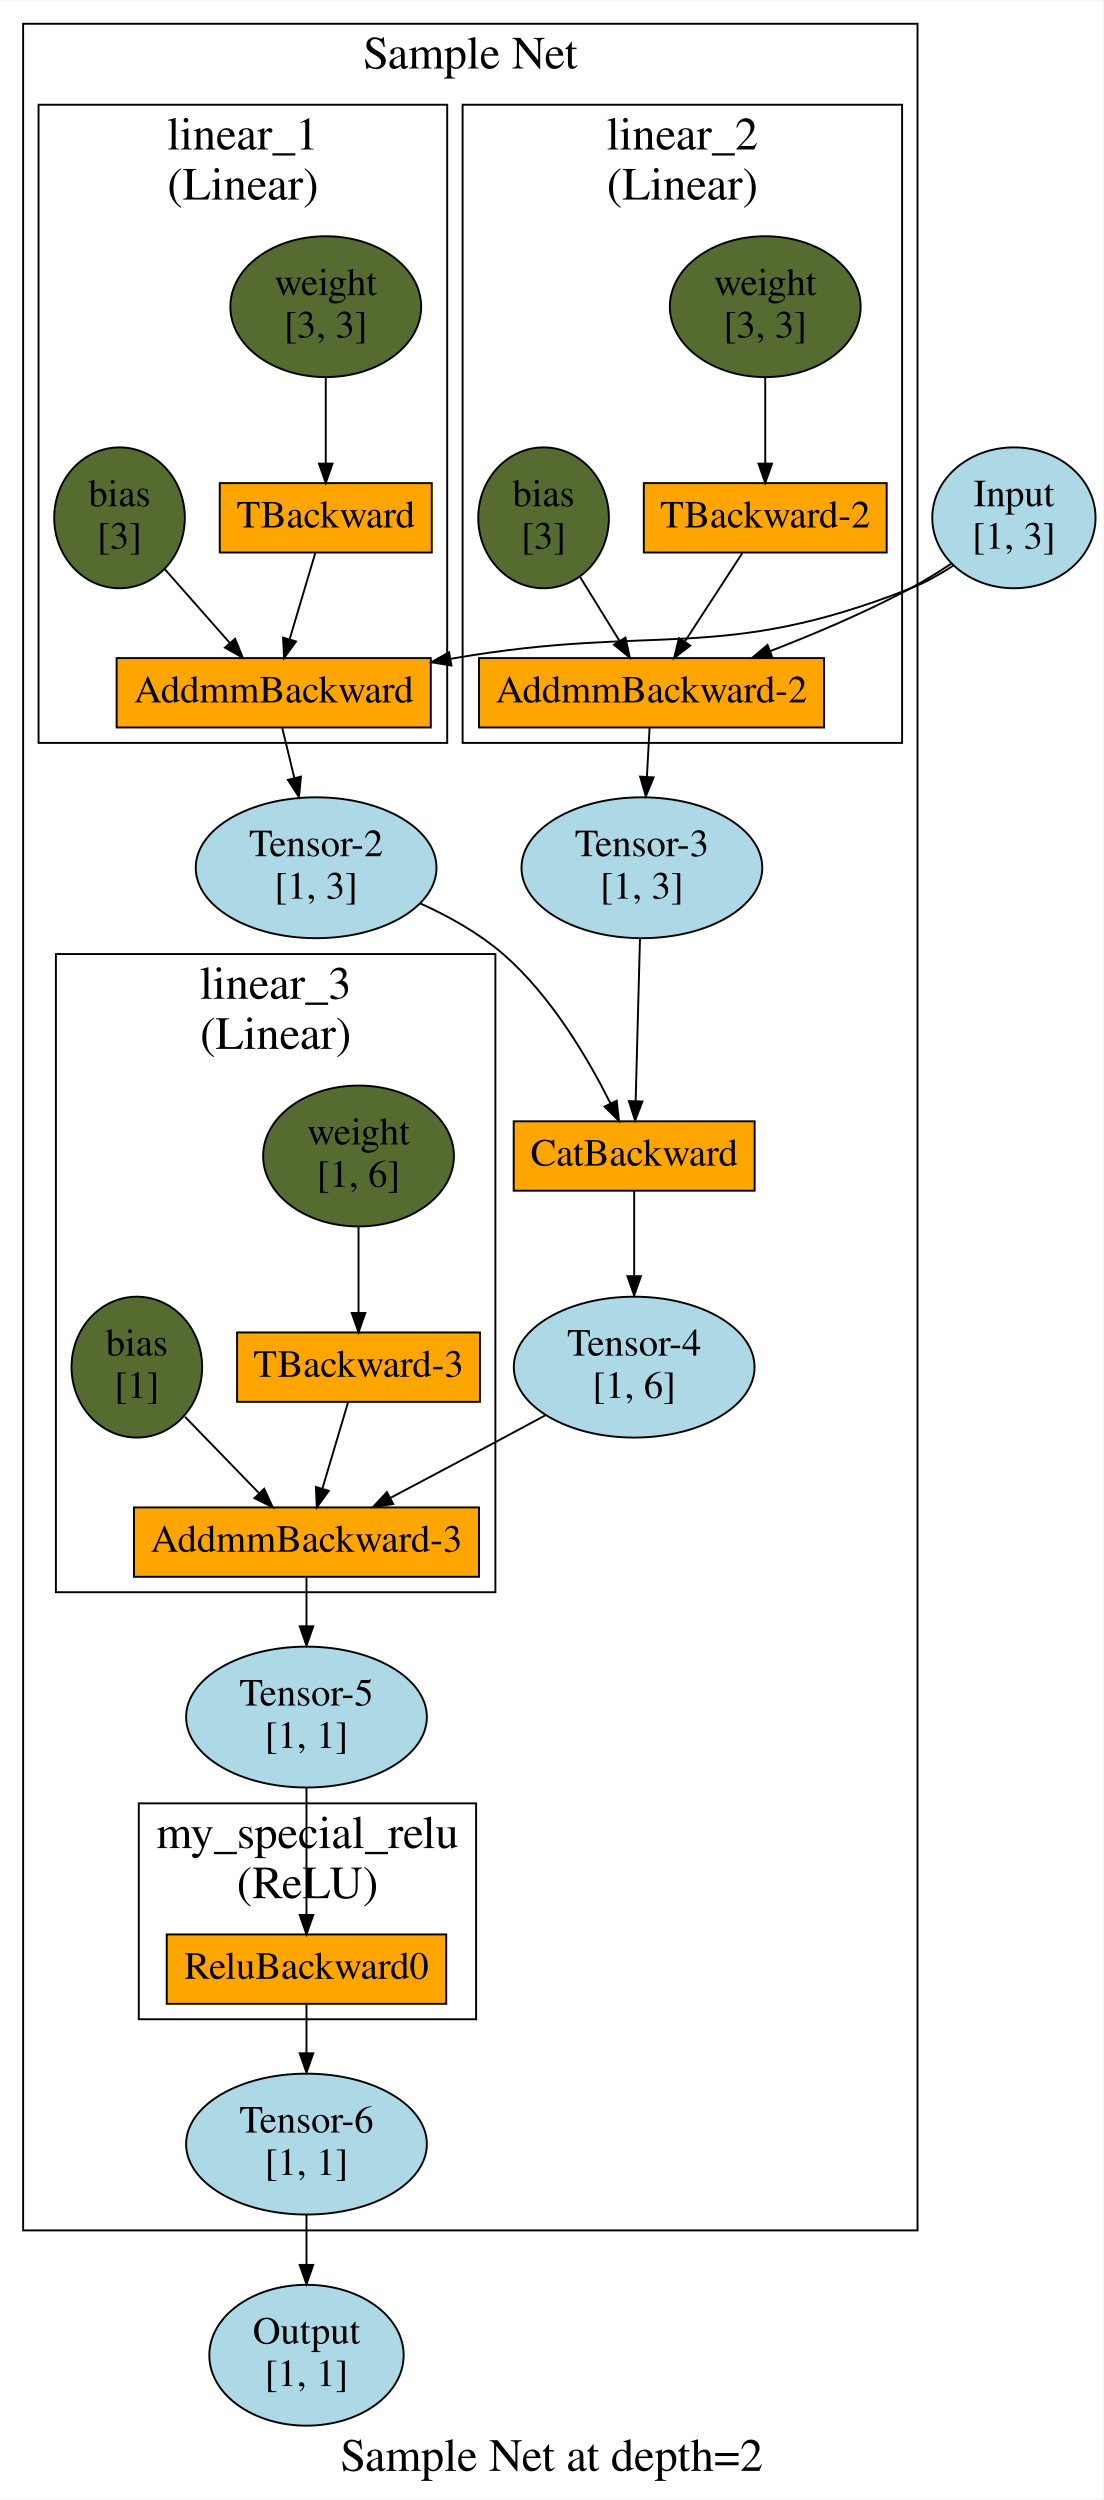
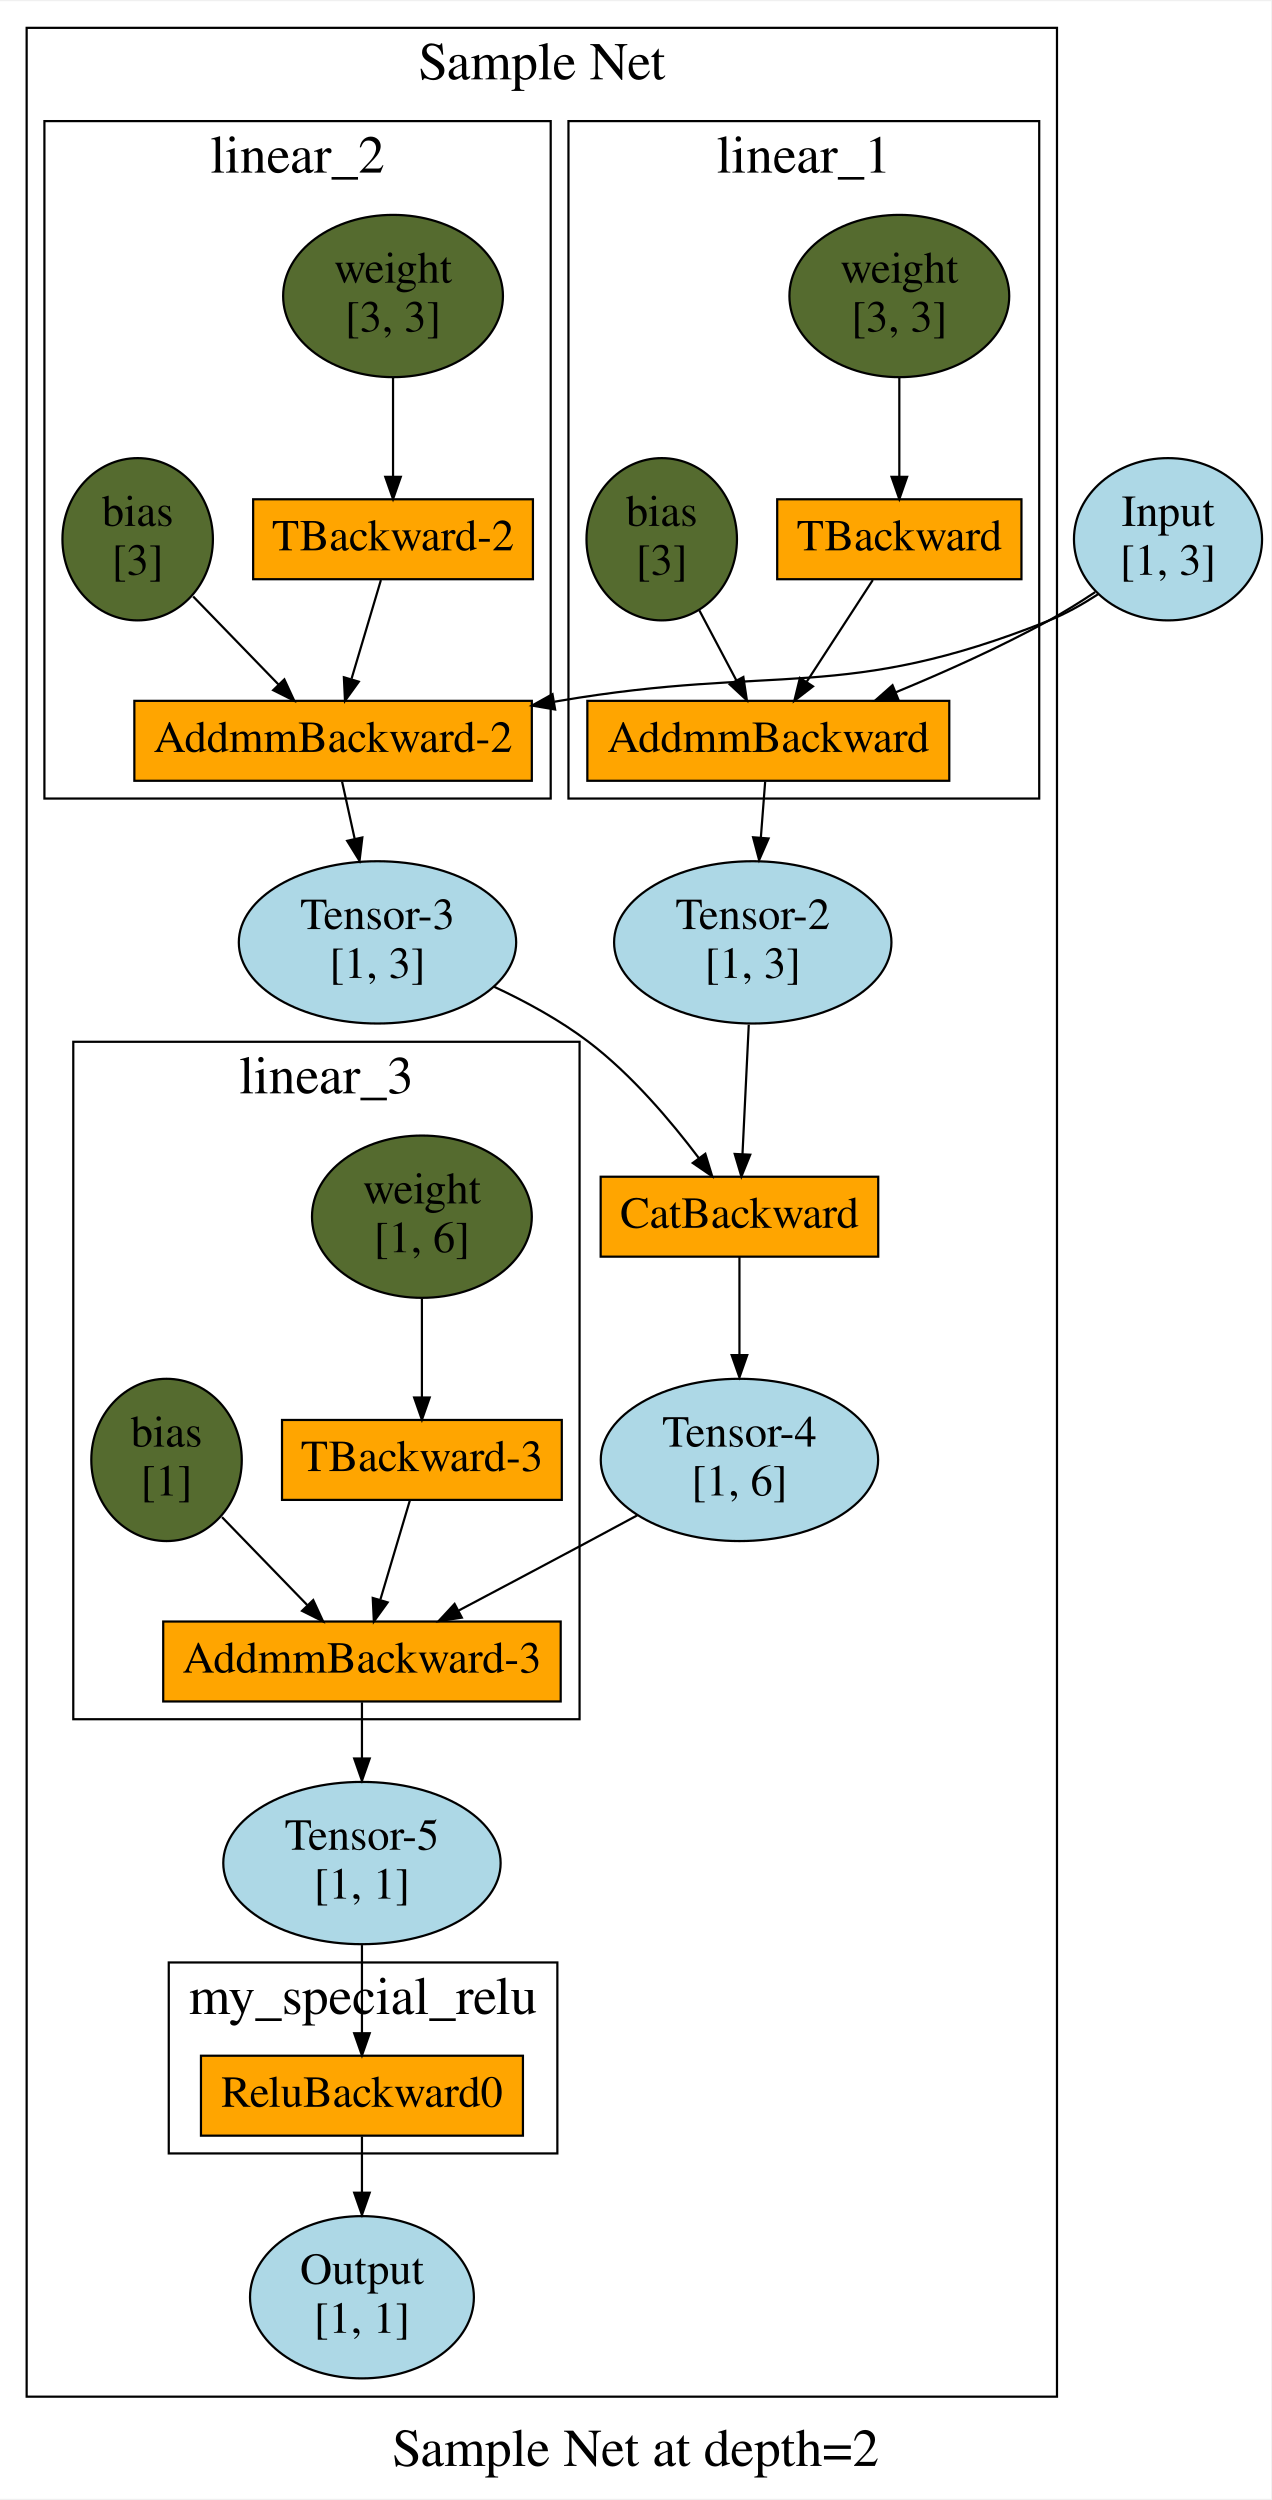
- <svg xmlns="http://www.w3.org/2000/svg" width="572pt" height="1296pt" viewBox="0.00 0.00 572.43 1296.31">
-   <g id="graph0" class="graph" transform="scale(1 1) rotate(0) translate(4 1292.313)">
-     <polygon fill="#ffffff" stroke="transparent" points="-4,4 -4,-1292.313 568.426,-1292.313 568.426,4 -4,4" />
+ <svg xmlns="http://www.w3.org/2000/svg" width="572pt" height="1125pt" viewBox="0.00 0.00 572.43 1124.77">
+   <g id="graph0" class="graph" transform="scale(1 1) rotate(0) translate(4 1120.774)">
+     <polygon fill="#ffffff" stroke="transparent" points="-4,4 -4,-1120.774 568.426,-1120.774 568.426,4 -4,4" />
    <text text-anchor="middle" x="282.213" y="-10.8" font-family="Times,serif" font-size="24.00" fill="#000000">Sample Net at depth=2</text>
    <g id="clust1" class="cluster">
-       <polygon fill="#ffffff" stroke="#000000" points="8,-135.539 8,-1280.313 472,-1280.313 472,-135.539 8,-135.539" />
-       <text text-anchor="middle" x="240" y="-1257.113" font-family="Times,serif" font-size="24.00" fill="#000000">Sample Net</text>
+       <polygon fill="#ffffff" stroke="#000000" points="8,-42 8,-1108.774 472,-1108.774 472,-42 8,-42" />
+       <text text-anchor="middle" x="240" y="-1085.574" font-family="Times,serif" font-size="24.00" fill="#000000">Sample Net</text>
    </g>
    <g id="clust2" class="cluster">
-       <polygon fill="#ffffff" stroke="#000000" points="68,-245.078 68,-357.078 243,-357.078 243,-245.078 68,-245.078" />
-       <text text-anchor="middle" x="155.5" y="-333.878" font-family="Times,serif" font-size="24.00" fill="#000000">my_special_relu</text>
-       <text text-anchor="middle" x="155.5" y="-307.878" font-family="Times,serif" font-size="24.00" fill="#000000">(ReLU)</text>
+       <polygon fill="#ffffff" stroke="#000000" points="72,-151.539 72,-237.539 247,-237.539 247,-151.539 72,-151.539" />
+       <text text-anchor="middle" x="159.5" y="-214.339" font-family="Times,serif" font-size="24.00" fill="#000000">my_special_relu</text>
    </g>
    <g id="clust3" class="cluster">
-       <polygon fill="#ffffff" stroke="#000000" points="236,-907.235 236,-1238.313 464,-1238.313 464,-907.235 236,-907.235" />
-       <text text-anchor="middle" x="350" y="-1215.113" font-family="Times,serif" font-size="24.00" fill="#000000">linear_2</text>
-       <text text-anchor="middle" x="350" y="-1189.113" font-family="Times,serif" font-size="24.00" fill="#000000">(Linear)</text>
+       <polygon fill="#ffffff" stroke="#000000" points="252,-761.696 252,-1066.774 464,-1066.774 464,-761.696 252,-761.696" />
+       <text text-anchor="middle" x="358" y="-1043.574" font-family="Times,serif" font-size="24.00" fill="#000000">linear_1</text>
    </g>
    <g id="clust4" class="cluster">
-       <polygon fill="#ffffff" stroke="#000000" points="16,-907.235 16,-1238.313 228,-1238.313 228,-907.235 16,-907.235" />
-       <text text-anchor="middle" x="122" y="-1215.113" font-family="Times,serif" font-size="24.00" fill="#000000">linear_1</text>
-       <text text-anchor="middle" x="122" y="-1189.113" font-family="Times,serif" font-size="24.00" fill="#000000">(Linear)</text>
+       <polygon fill="#ffffff" stroke="#000000" points="16,-761.696 16,-1066.774 244,-1066.774 244,-761.696 16,-761.696" />
+       <text text-anchor="middle" x="130" y="-1043.574" font-family="Times,serif" font-size="24.00" fill="#000000">linear_2</text>
    </g>
    <g id="clust5" class="cluster">
-       <polygon fill="#ffffff" stroke="#000000" points="25,-466.617 25,-797.696 253,-797.696 253,-466.617 25,-466.617" />
-       <text text-anchor="middle" x="139" y="-774.495" font-family="Times,serif" font-size="24.00" fill="#000000">linear_3</text>
-       <text text-anchor="middle" x="139" y="-748.495" font-family="Times,serif" font-size="24.00" fill="#000000">(Linear)</text>
+       <polygon fill="#ffffff" stroke="#000000" points="29,-347.078 29,-652.156 257,-652.156 257,-347.078 29,-347.078" />
+       <text text-anchor="middle" x="143" y="-628.956" font-family="Times,serif" font-size="24.00" fill="#000000">linear_3</text>
    </g>
    <g id="node1" class="node">
-       <ellipse fill="#add8e6" stroke="#000000" cx="325" cy="-583.387" rx="62.452" ry="36.541" />
-       <text text-anchor="middle" x="325" y="-589.387" font-family="Times,serif" font-size="20.00" fill="#000000">Tensor-4</text>
-       <text text-anchor="middle" x="325" y="-567.387" font-family="Times,serif" font-size="20.00" fill="#000000">[1, 6]</text>
+       <ellipse fill="#add8e6" stroke="#000000" cx="159" cy="-282.309" rx="62.452" ry="36.541" />
+       <text text-anchor="middle" x="159" y="-288.309" font-family="Times,serif" font-size="20.00" fill="#000000">Tensor-5</text>
+       <text text-anchor="middle" x="159" y="-266.309" font-family="Times,serif" font-size="20.00" fill="#000000">[1, 1]</text>
    </g>
    <g id="node2" class="node">
-       <polygon fill="#ffa500" stroke="#000000" points="244.5,-510.617 65.5,-510.617 65.5,-474.617 244.5,-474.617 244.5,-510.617" />
-       <text text-anchor="middle" x="155" y="-487.617" font-family="Times,serif" font-size="20.00" fill="#000000">AddmmBackward-3</text>
+       <polygon fill="#ffa500" stroke="#000000" points="231.5,-195.539 86.5,-195.539 86.5,-159.539 231.5,-159.539 231.5,-195.539" />
+       <text text-anchor="middle" x="159" y="-172.539" font-family="Times,serif" font-size="20.00" fill="#000000">ReluBackward0</text>
    </g>
    <g id="edge1" class="edge">
-       <path fill="none" stroke="#000000" d="M278.941,-558.411C271.607,-554.454 264.1,-550.416 257,-546.617 237.893,-536.394 216.726,-525.172 198.65,-515.618" />
-       <polygon fill="#000000" stroke="#000000" points="199.983,-512.364 189.506,-510.789 196.714,-518.554 199.983,-512.364" />
+       <path fill="none" stroke="#000000" d="M159,-245.371C159,-232.339 159,-217.906 159,-205.716" />
+       <polygon fill="#000000" stroke="#000000" points="162.5,-205.672 159,-195.672 155.5,-205.672 162.5,-205.672" />
+     </g>
+     <g id="node5" class="node">
+       <ellipse fill="#add8e6" stroke="#000000" cx="159" cy="-86.77" rx="50.41" ry="36.541" />
+       <text text-anchor="middle" x="159" y="-92.77" font-family="Times,serif" font-size="20.00" fill="#000000">Output</text>
+       <text text-anchor="middle" x="159" y="-70.77" font-family="Times,serif" font-size="20.00" fill="#000000">[1, 1]</text>
+     </g>
+     <g id="edge3" class="edge">
+       <path fill="none" stroke="#000000" d="M159,-159.171C159,-151.793 159,-142.919 159,-133.951" />
+       <polygon fill="#000000" stroke="#000000" points="162.5,-133.861 159,-123.861 155.5,-133.861 162.5,-133.861" />
    </g>
    <g id="node3" class="node">
-       <ellipse fill="#add8e6" stroke="#000000" cx="155" cy="-401.848" rx="62.452" ry="36.541" />
-       <text text-anchor="middle" x="155" y="-407.848" font-family="Times,serif" font-size="20.00" fill="#000000">Tensor-5</text>
-       <text text-anchor="middle" x="155" y="-385.848" font-family="Times,serif" font-size="20.00" fill="#000000">[1, 1]</text>
+       <ellipse fill="#add8e6" stroke="#000000" cx="329" cy="-463.848" rx="62.452" ry="36.541" />
+       <text text-anchor="middle" x="329" y="-469.848" font-family="Times,serif" font-size="20.00" fill="#000000">Tensor-4</text>
+       <text text-anchor="middle" x="329" y="-447.848" font-family="Times,serif" font-size="20.00" fill="#000000">[1, 6]</text>
+     </g>
+     <g id="node4" class="node">
+       <polygon fill="#ffa500" stroke="#000000" points="248.5,-391.078 69.5,-391.078 69.5,-355.078 248.5,-355.078 248.5,-391.078" />
+       <text text-anchor="middle" x="159" y="-368.078" font-family="Times,serif" font-size="20.00" fill="#000000">AddmmBackward-3</text>
+     </g>
+     <g id="edge2" class="edge">
+       <path fill="none" stroke="#000000" d="M282.941,-438.872C275.607,-434.915 268.1,-430.877 261,-427.078 241.893,-416.855 220.726,-405.632 202.65,-396.079" />
+       <polygon fill="#000000" stroke="#000000" points="203.983,-392.825 193.506,-391.25 200.714,-399.015 203.983,-392.825" />
+     </g>
+     <g id="edge12" class="edge">
+       <path fill="none" stroke="#000000" d="M159,-354.71C159,-347.333 159,-338.458 159,-329.49" />
+       <polygon fill="#000000" stroke="#000000" points="162.5,-329.4 159,-319.4 155.5,-329.4 162.5,-329.4" />
+     </g>
+     <g id="node6" class="node">
+       <ellipse fill="#add8e6" stroke="#000000" cx="166" cy="-696.926" rx="62.452" ry="36.541" />
+       <text text-anchor="middle" x="166" y="-702.926" font-family="Times,serif" font-size="20.00" fill="#000000">Tensor-3</text>
+       <text text-anchor="middle" x="166" y="-680.926" font-family="Times,serif" font-size="20.00" fill="#000000">[1, 3]</text>
+     </g>
+     <g id="node7" class="node">
+       <polygon fill="#ffa500" stroke="#000000" points="391.5,-591.387 266.5,-591.387 266.5,-555.387 391.5,-555.387 391.5,-591.387" />
+       <text text-anchor="middle" x="329" y="-568.387" font-family="Times,serif" font-size="20.00" fill="#000000">CatBackward</text>
+     </g>
+     <g id="edge16" class="edge">
+       <path fill="none" stroke="#000000" d="M218.532,-676.927C233.004,-670.183 248.222,-661.86 261,-652.156 280.358,-637.455 298.151,-616.449 310.677,-599.826" />
+       <polygon fill="#000000" stroke="#000000" points="313.628,-601.721 316.728,-591.589 307.987,-597.576 313.628,-601.721" />
+     </g>
+     <g id="edge17" class="edge">
+       <path fill="none" stroke="#000000" d="M329,-555.299C329,-543.236 329,-526.779 329,-511.149" />
+       <polygon fill="#000000" stroke="#000000" points="332.5,-511.052 329,-501.052 325.5,-511.052 332.5,-511.052" />
+     </g>
+     <g id="node8" class="node">
+       <polygon fill="#ffa500" stroke="#000000" points="423.5,-805.696 260.5,-805.696 260.5,-769.696 423.5,-769.696 423.5,-805.696" />
+       <text text-anchor="middle" x="342" y="-782.696" font-family="Times,serif" font-size="20.00" fill="#000000">AddmmBackward</text>
+     </g>
+     <g id="node9" class="node">
+       <ellipse fill="#add8e6" stroke="#000000" cx="335" cy="-696.926" rx="62.452" ry="36.541" />
+       <text text-anchor="middle" x="335" y="-702.926" font-family="Times,serif" font-size="20.00" fill="#000000">Tensor-2</text>
+       <text text-anchor="middle" x="335" y="-680.926" font-family="Times,serif" font-size="20.00" fill="#000000">[1, 3]</text>
+     </g>
+     <g id="edge4" class="edge">
+       <path fill="none" stroke="#000000" d="M340.583,-769.327C340.014,-761.95 339.33,-753.076 338.639,-744.107" />
+       <polygon fill="#000000" stroke="#000000" points="342.119,-743.718 337.86,-734.017 335.14,-744.257 342.119,-743.718" />
+     </g>
+     <g id="edge18" class="edge">
+       <path fill="none" stroke="#000000" d="M333.2,-659.86C332.291,-641.144 331.206,-618.804 330.366,-601.52" />
+       <polygon fill="#000000" stroke="#000000" points="333.86,-601.307 329.879,-591.489 326.868,-601.647 333.86,-601.307" />
+     </g>
+     <g id="node10" class="node">
+       <ellipse fill="#556b2f" stroke="#000000" cx="401" cy="-988.004" rx="49.495" ry="36.541" />
+       <text text-anchor="middle" x="401" y="-994.004" font-family="Times,serif" font-size="20.00" fill="#000000">weight</text>
+       <text text-anchor="middle" x="401" y="-972.004" font-family="Times,serif" font-size="20.00" fill="#000000">[3, 3]</text>
+     </g>
+     <g id="node12" class="node">
+       <polygon fill="#ffa500" stroke="#000000" points="456,-896.465 346,-896.465 346,-860.465 456,-860.465 456,-896.465" />
+       <text text-anchor="middle" x="401" y="-873.465" font-family="Times,serif" font-size="20.00" fill="#000000">TBackward</text>
+     </g>
+     <g id="edge5" class="edge">
+       <path fill="none" stroke="#000000" d="M401,-951.225C401,-936.708 401,-920.295 401,-906.736" />
+       <polygon fill="#000000" stroke="#000000" points="404.5,-906.565 401,-896.565 397.5,-906.565 404.5,-906.565" />
+     </g>
+     <g id="node11" class="node">
+       <ellipse fill="#556b2f" stroke="#000000" cx="294" cy="-878.465" rx="33.882" ry="36.541" />
+       <text text-anchor="middle" x="294" y="-884.465" font-family="Times,serif" font-size="20.00" fill="#000000">bias</text>
+       <text text-anchor="middle" x="294" y="-862.465" font-family="Times,serif" font-size="20.00" fill="#000000">[3]</text>
+     </g>
+     <g id="edge6" class="edge">
+       <path fill="none" stroke="#000000" d="M310.923,-846.463C316.364,-836.174 322.338,-824.878 327.581,-814.962" />
+       <polygon fill="#000000" stroke="#000000" points="330.763,-816.432 332.344,-805.956 324.575,-813.16 330.763,-816.432" />
+     </g>
+     <g id="edge7" class="edge">
+       <path fill="none" stroke="#000000" d="M389.06,-860.096C380.528,-846.969 368.913,-829.101 359.358,-814.4" />
+       <polygon fill="#000000" stroke="#000000" points="362.105,-812.204 353.72,-805.727 356.236,-816.019 362.105,-812.204" />
+     </g>
+     <g id="node13" class="node">
+       <polygon fill="#ffa500" stroke="#000000" points="235.5,-805.696 56.5,-805.696 56.5,-769.696 235.5,-769.696 235.5,-805.696" />
+       <text text-anchor="middle" x="146" y="-782.696" font-family="Times,serif" font-size="20.00" fill="#000000">AddmmBackward-2</text>
+     </g>
+     <g id="edge8" class="edge">
+       <path fill="none" stroke="#000000" d="M150.047,-769.327C151.707,-761.794 153.711,-752.701 155.729,-743.541" />
+       <polygon fill="#000000" stroke="#000000" points="159.175,-744.164 157.909,-733.645 152.339,-742.658 159.175,-744.164" />
+     </g>
+     <g id="node14" class="node">
+       <ellipse fill="#556b2f" stroke="#000000" cx="173" cy="-988.004" rx="49.495" ry="36.541" />
+       <text text-anchor="middle" x="173" y="-994.004" font-family="Times,serif" font-size="20.00" fill="#000000">weight</text>
+       <text text-anchor="middle" x="173" y="-972.004" font-family="Times,serif" font-size="20.00" fill="#000000">[3, 3]</text>
+     </g>
+     <g id="node15" class="node">
+       <polygon fill="#ffa500" stroke="#000000" points="236,-896.465 110,-896.465 110,-860.465 236,-860.465 236,-896.465" />
+       <text text-anchor="middle" x="173" y="-873.465" font-family="Times,serif" font-size="20.00" fill="#000000">TBackward-2</text>
+     </g>
+     <g id="edge9" class="edge">
+       <path fill="none" stroke="#000000" d="M173,-951.225C173,-936.708 173,-920.295 173,-906.736" />
+       <polygon fill="#000000" stroke="#000000" points="176.5,-906.565 173,-896.565 169.5,-906.565 176.5,-906.565" />
+     </g>
+     <g id="edge10" class="edge">
+       <path fill="none" stroke="#000000" d="M167.536,-860.096C163.742,-847.341 158.616,-830.109 154.317,-815.656" />
+       <polygon fill="#000000" stroke="#000000" points="157.57,-814.314 151.364,-805.727 150.86,-816.31 157.57,-814.314" />
+     </g>
+     <g id="node16" class="node">
+       <ellipse fill="#556b2f" stroke="#000000" cx="58" cy="-878.465" rx="33.882" ry="36.541" />
+       <text text-anchor="middle" x="58" y="-884.465" font-family="Times,serif" font-size="20.00" fill="#000000">bias</text>
+       <text text-anchor="middle" x="58" y="-862.465" font-family="Times,serif" font-size="20.00" fill="#000000">[3]</text>
+     </g>
+     <g id="edge11" class="edge">
+       <path fill="none" stroke="#000000" d="M82.982,-852.697C95.017,-840.283 109.402,-825.445 121.388,-813.082" />
+       <polygon fill="#000000" stroke="#000000" points="124.051,-815.363 128.499,-805.747 119.025,-810.491 124.051,-815.363" />
+     </g>
+     <g id="node17" class="node">
+       <ellipse fill="#556b2f" stroke="#000000" cx="186" cy="-573.387" rx="49.495" ry="36.541" />
+       <text text-anchor="middle" x="186" y="-579.387" font-family="Times,serif" font-size="20.00" fill="#000000">weight</text>
+       <text text-anchor="middle" x="186" y="-557.387" font-family="Times,serif" font-size="20.00" fill="#000000">[1, 6]</text>
+     </g>
+     <g id="node19" class="node">
+       <polygon fill="#ffa500" stroke="#000000" points="249,-481.848 123,-481.848 123,-445.848 249,-445.848 249,-481.848" />
+       <text text-anchor="middle" x="186" y="-458.848" font-family="Times,serif" font-size="20.00" fill="#000000">TBackward-3</text>
    </g>
    <g id="edge13" class="edge">
-       <path fill="none" stroke="#000000" d="M155,-474.249C155,-466.872 155,-457.997 155,-449.029" />
-       <polygon fill="#000000" stroke="#000000" points="158.5,-448.939 155,-438.939 151.5,-448.939 158.5,-448.939" />
+       <path fill="none" stroke="#000000" d="M186,-536.607C186,-522.091 186,-505.677 186,-492.118" />
+       <polygon fill="#000000" stroke="#000000" points="189.5,-491.947 186,-481.947 182.5,-491.947 189.5,-491.947" />
    </g>
-     <g id="node4" class="node">
-       <polygon fill="#ffa500" stroke="#000000" points="227.5,-289.078 82.5,-289.078 82.5,-253.078 227.5,-253.078 227.5,-289.078" />
-       <text text-anchor="middle" x="155" y="-266.078" font-family="Times,serif" font-size="20.00" fill="#000000">ReluBackward0</text>
+     <g id="node18" class="node">
+       <ellipse fill="#556b2f" stroke="#000000" cx="71" cy="-463.848" rx="33.882" ry="36.541" />
+       <text text-anchor="middle" x="71" y="-469.848" font-family="Times,serif" font-size="20.00" fill="#000000">bias</text>
+       <text text-anchor="middle" x="71" y="-447.848" font-family="Times,serif" font-size="20.00" fill="#000000">[1]</text>
    </g>
-     <g id="edge2" class="edge">
-       <path fill="none" stroke="#000000" d="M155,-365.073C155,-344.263 155,-318.637 155,-299.401" />
-       <polygon fill="#000000" stroke="#000000" points="158.5,-299.171 155,-289.171 151.5,-299.171 158.5,-299.171" />
+     <g id="edge14" class="edge">
+       <path fill="none" stroke="#000000" d="M95.982,-438.08C108.017,-425.666 122.402,-410.828 134.388,-398.464" />
+       <polygon fill="#000000" stroke="#000000" points="137.051,-400.746 141.499,-391.13 132.025,-395.874 137.051,-400.746" />
    </g>
-     <g id="node5" class="node">
-       <ellipse fill="#add8e6" stroke="#000000" cx="155" cy="-180.309" rx="62.452" ry="36.541" />
-       <text text-anchor="middle" x="155" y="-186.309" font-family="Times,serif" font-size="20.00" fill="#000000">Tensor-6</text>
-       <text text-anchor="middle" x="155" y="-164.309" font-family="Times,serif" font-size="20.00" fill="#000000">[1, 1]</text>
+     <g id="edge15" class="edge">
+       <path fill="none" stroke="#000000" d="M180.536,-445.479C176.742,-432.724 171.616,-415.491 167.317,-401.038" />
+       <polygon fill="#000000" stroke="#000000" points="170.57,-399.697 164.364,-391.11 163.86,-401.693 170.57,-399.697" />
    </g>
-     <g id="edge4" class="edge">
-       <path fill="none" stroke="#000000" d="M155,-252.71C155,-245.333 155,-236.458 155,-227.49" />
-       <polygon fill="#000000" stroke="#000000" points="158.5,-227.4 155,-217.4 151.5,-227.4 158.5,-227.4" />
-     </g>
-     <g id="node6" class="node">
-       <ellipse fill="#add8e6" stroke="#000000" cx="155" cy="-70.77" rx="50.41" ry="36.541" />
-       <text text-anchor="middle" x="155" y="-76.77" font-family="Times,serif" font-size="20.00" fill="#000000">Output</text>
-       <text text-anchor="middle" x="155" y="-54.77" font-family="Times,serif" font-size="20.00" fill="#000000">[1, 1]</text>
-     </g>
-     <g id="edge3" class="edge">
-       <path fill="none" stroke="#000000" d="M155,-143.529C155,-135.31 155,-126.484 155,-117.911" />
-       <polygon fill="#000000" stroke="#000000" points="158.5,-117.639 155,-107.639 151.5,-117.639 158.5,-117.639" />
-     </g>
-     <g id="node7" class="node">
-       <polygon fill="#ffa500" stroke="#000000" points="387.5,-710.926 262.5,-710.926 262.5,-674.926 387.5,-674.926 387.5,-710.926" />
-       <text text-anchor="middle" x="325" y="-687.926" font-family="Times,serif" font-size="20.00" fill="#000000">CatBackward</text>
-     </g>
-     <g id="edge17" class="edge">
-       <path fill="none" stroke="#000000" d="M325,-674.838C325,-662.775 325,-646.318 325,-630.688" />
-       <polygon fill="#000000" stroke="#000000" points="328.5,-630.591 325,-620.591 321.5,-630.591 328.5,-630.591" />
-     </g>
-     <g id="node8" class="node">
-       <ellipse fill="#add8e6" stroke="#000000" cx="329" cy="-842.465" rx="62.452" ry="36.541" />
-       <text text-anchor="middle" x="329" y="-848.465" font-family="Times,serif" font-size="20.00" fill="#000000">Tensor-3</text>
-       <text text-anchor="middle" x="329" y="-826.465" font-family="Times,serif" font-size="20.00" fill="#000000">[1, 3]</text>
-     </g>
-     <g id="edge18" class="edge">
-       <path fill="none" stroke="#000000" d="M328.011,-805.5C327.317,-779.549 326.402,-745.353 325.764,-721.488" />
-       <polygon fill="#000000" stroke="#000000" points="329.258,-721.219 325.492,-711.316 322.261,-721.406 329.258,-721.219" />
-     </g>
-     <g id="node9" class="node">
-       <ellipse fill="#add8e6" stroke="#000000" cx="160" cy="-842.465" rx="62.452" ry="36.541" />
-       <text text-anchor="middle" x="160" y="-848.465" font-family="Times,serif" font-size="20.00" fill="#000000">Tensor-2</text>
-       <text text-anchor="middle" x="160" y="-826.465" font-family="Times,serif" font-size="20.00" fill="#000000">[1, 3]</text>
+     <g id="node20" class="node">
+       <ellipse fill="#add8e6" stroke="#000000" cx="522" cy="-878.465" rx="42.353" ry="36.541" />
+       <text text-anchor="middle" x="522" y="-884.465" font-family="Times,serif" font-size="20.00" fill="#000000">Input</text>
+       <text text-anchor="middle" x="522" y="-862.465" font-family="Times,serif" font-size="20.00" fill="#000000">[1, 3]</text>
    </g>
    <g id="edge19" class="edge">
-       <path fill="none" stroke="#000000" d="M214.05,-823.963C228.996,-817.206 244.522,-808.502 257,-797.696 281.813,-776.206 301.057,-743.498 312.643,-720.353" />
-       <polygon fill="#000000" stroke="#000000" points="315.925,-721.605 317.134,-711.079 309.625,-718.554 315.925,-721.605" />
-     </g>
-     <g id="node10" class="node">
-       <polygon fill="#ffa500" stroke="#000000" points="423.5,-951.235 244.5,-951.235 244.5,-915.235 423.5,-915.235 423.5,-951.235" />
-       <text text-anchor="middle" x="334" y="-928.235" font-family="Times,serif" font-size="20.00" fill="#000000">AddmmBackward-2</text>
-     </g>
-     <g id="edge5" class="edge">
-       <path fill="none" stroke="#000000" d="M332.988,-914.866C332.582,-907.489 332.093,-898.615 331.599,-889.647" />
-       <polygon fill="#000000" stroke="#000000" points="335.088,-889.349 331.043,-879.556 328.099,-889.734 335.088,-889.349" />
-     </g>
-     <g id="node11" class="node">
-       <ellipse fill="#556b2f" stroke="#000000" cx="393" cy="-1133.543" rx="49.495" ry="36.541" />
-       <text text-anchor="middle" x="393" y="-1139.543" font-family="Times,serif" font-size="20.00" fill="#000000">weight</text>
-       <text text-anchor="middle" x="393" y="-1117.543" font-family="Times,serif" font-size="20.00" fill="#000000">[3, 3]</text>
-     </g>
-     <g id="node13" class="node">
-       <polygon fill="#ffa500" stroke="#000000" points="456,-1042.004 330,-1042.004 330,-1006.004 456,-1006.004 456,-1042.004" />
-       <text text-anchor="middle" x="393" y="-1019.004" font-family="Times,serif" font-size="20.00" fill="#000000">TBackward-2</text>
-     </g>
-     <g id="edge6" class="edge">
-       <path fill="none" stroke="#000000" d="M393,-1096.764C393,-1082.247 393,-1065.834 393,-1052.275" />
-       <polygon fill="#000000" stroke="#000000" points="396.5,-1052.104 393,-1042.104 389.5,-1052.104 396.5,-1052.104" />
-     </g>
-     <g id="node12" class="node">
-       <ellipse fill="#556b2f" stroke="#000000" cx="278" cy="-1024.004" rx="33.882" ry="36.541" />
-       <text text-anchor="middle" x="278" y="-1030.004" font-family="Times,serif" font-size="20.00" fill="#000000">bias</text>
-       <text text-anchor="middle" x="278" y="-1008.004" font-family="Times,serif" font-size="20.00" fill="#000000">[3]</text>
-     </g>
-     <g id="edge7" class="edge">
-       <path fill="none" stroke="#000000" d="M296.959,-993.274C303.585,-982.533 310.968,-970.567 317.388,-960.16" />
-       <polygon fill="#000000" stroke="#000000" points="320.467,-961.836 322.739,-951.487 314.51,-958.16 320.467,-961.836" />
-     </g>
-     <g id="edge8" class="edge">
-       <path fill="none" stroke="#000000" d="M381.06,-1005.636C372.528,-992.508 360.913,-974.64 351.358,-959.939" />
-       <polygon fill="#000000" stroke="#000000" points="354.105,-957.743 345.72,-951.266 348.236,-961.558 354.105,-957.743" />
-     </g>
-     <g id="node14" class="node">
-       <polygon fill="#ffa500" stroke="#000000" points="219.5,-951.235 56.5,-951.235 56.5,-915.235 219.5,-915.235 219.5,-951.235" />
-       <text text-anchor="middle" x="138" y="-928.235" font-family="Times,serif" font-size="20.00" fill="#000000">AddmmBackward</text>
-     </g>
-     <g id="edge9" class="edge">
-       <path fill="none" stroke="#000000" d="M142.452,-914.866C144.278,-907.334 146.482,-898.24 148.702,-889.08" />
-       <polygon fill="#000000" stroke="#000000" points="152.146,-889.727 151.1,-879.184 145.343,-888.078 152.146,-889.727" />
-     </g>
-     <g id="node15" class="node">
-       <ellipse fill="#556b2f" stroke="#000000" cx="165" cy="-1133.543" rx="49.495" ry="36.541" />
-       <text text-anchor="middle" x="165" y="-1139.543" font-family="Times,serif" font-size="20.00" fill="#000000">weight</text>
-       <text text-anchor="middle" x="165" y="-1117.543" font-family="Times,serif" font-size="20.00" fill="#000000">[3, 3]</text>
-     </g>
-     <g id="node17" class="node">
-       <polygon fill="#ffa500" stroke="#000000" points="220,-1042.004 110,-1042.004 110,-1006.004 220,-1006.004 220,-1042.004" />
-       <text text-anchor="middle" x="165" y="-1019.004" font-family="Times,serif" font-size="20.00" fill="#000000">TBackward</text>
-     </g>
-     <g id="edge10" class="edge">
-       <path fill="none" stroke="#000000" d="M165,-1096.764C165,-1082.247 165,-1065.834 165,-1052.275" />
-       <polygon fill="#000000" stroke="#000000" points="168.5,-1052.104 165,-1042.104 161.5,-1052.104 168.5,-1052.104" />
-     </g>
-     <g id="node16" class="node">
-       <ellipse fill="#556b2f" stroke="#000000" cx="58" cy="-1024.004" rx="33.882" ry="36.541" />
-       <text text-anchor="middle" x="58" y="-1030.004" font-family="Times,serif" font-size="20.00" fill="#000000">bias</text>
-       <text text-anchor="middle" x="58" y="-1008.004" font-family="Times,serif" font-size="20.00" fill="#000000">[3]</text>
-     </g>
-     <g id="edge11" class="edge">
-       <path fill="none" stroke="#000000" d="M81.57,-997.261C92.13,-985.279 104.54,-971.199 115.029,-959.298" />
-       <polygon fill="#000000" stroke="#000000" points="117.951,-961.276 121.937,-951.46 112.699,-956.648 117.951,-961.276" />
-     </g>
-     <g id="edge12" class="edge">
-       <path fill="none" stroke="#000000" d="M159.536,-1005.636C155.742,-992.88 150.616,-975.648 146.317,-961.195" />
-       <polygon fill="#000000" stroke="#000000" points="149.57,-959.853 143.364,-951.266 142.86,-961.849 149.57,-959.853" />
-     </g>
-     <g id="node18" class="node">
-       <ellipse fill="#556b2f" stroke="#000000" cx="182" cy="-692.926" rx="49.495" ry="36.541" />
-       <text text-anchor="middle" x="182" y="-698.926" font-family="Times,serif" font-size="20.00" fill="#000000">weight</text>
-       <text text-anchor="middle" x="182" y="-676.926" font-family="Times,serif" font-size="20.00" fill="#000000">[1, 6]</text>
-     </g>
-     <g id="node20" class="node">
-       <polygon fill="#ffa500" stroke="#000000" points="245,-601.387 119,-601.387 119,-565.387 245,-565.387 245,-601.387" />
-       <text text-anchor="middle" x="182" y="-578.387" font-family="Times,serif" font-size="20.00" fill="#000000">TBackward-3</text>
-     </g>
-     <g id="edge14" class="edge">
-       <path fill="none" stroke="#000000" d="M182,-656.146C182,-641.63 182,-625.216 182,-611.658" />
-       <polygon fill="#000000" stroke="#000000" points="185.5,-611.486 182,-601.486 178.5,-611.487 185.5,-611.486" />
-     </g>
-     <g id="node19" class="node">
-       <ellipse fill="#556b2f" stroke="#000000" cx="67" cy="-583.387" rx="33.882" ry="36.541" />
-       <text text-anchor="middle" x="67" y="-589.387" font-family="Times,serif" font-size="20.00" fill="#000000">bias</text>
-       <text text-anchor="middle" x="67" y="-567.387" font-family="Times,serif" font-size="20.00" fill="#000000">[1]</text>
-     </g>
-     <g id="edge15" class="edge">
-       <path fill="none" stroke="#000000" d="M91.982,-557.619C104.017,-545.205 118.402,-530.367 130.388,-518.004" />
-       <polygon fill="#000000" stroke="#000000" points="133.051,-520.285 137.499,-510.669 128.025,-515.413 133.051,-520.285" />
-     </g>
-     <g id="edge16" class="edge">
-       <path fill="none" stroke="#000000" d="M176.536,-565.018C172.742,-552.263 167.616,-535.03 163.317,-520.578" />
-       <polygon fill="#000000" stroke="#000000" points="166.57,-519.236 160.364,-510.649 159.86,-521.232 166.57,-519.236" />
-     </g>
-     <g id="node21" class="node">
-       <ellipse fill="#add8e6" stroke="#000000" cx="522" cy="-1024.004" rx="42.353" ry="36.541" />
-       <text text-anchor="middle" x="522" y="-1030.004" font-family="Times,serif" font-size="20.00" fill="#000000">Input</text>
-       <text text-anchor="middle" x="522" y="-1008.004" font-family="Times,serif" font-size="20.00" fill="#000000">[1, 3]</text>
-     </g>
-     <g id="edge21" class="edge">
-       <path fill="none" stroke="#000000" d="M489.576,-1000.285C482.627,-995.672 475.204,-991.081 468,-987.235 445.054,-974.982 418.707,-963.795 395.481,-954.82" />
-       <polygon fill="#000000" stroke="#000000" points="396.667,-951.526 386.076,-951.24 394.176,-958.068 396.667,-951.526" />
+       <path fill="none" stroke="#000000" d="M489.221,-854.675C482.36,-850.117 475.062,-845.566 468,-841.696 446.275,-829.789 421.384,-818.637 399.495,-809.594" />
+       <polygon fill="#000000" stroke="#000000" points="400.576,-806.255 389.994,-805.723 397.934,-812.738 400.576,-806.255" />
    </g>
    <g id="edge20" class="edge">
-       <path fill="none" stroke="#000000" d="M490.481,-999.143C483.408,-994.556 475.705,-990.264 468,-987.235 369.255,-948.413 336.568,-969.215 232,-951.235 231.248,-951.105 230.492,-950.975 229.734,-950.843" />
-       <polygon fill="#000000" stroke="#000000" points="230.196,-947.371 219.739,-949.079 228.979,-954.264 230.196,-947.371" />
+       <path fill="none" stroke="#000000" d="M490.456,-853.668C483.384,-849.076 475.689,-844.767 468,-841.696 375.99,-804.945 345.676,-822.305 248,-805.696 247.236,-805.566 246.468,-805.435 245.697,-805.303" />
+       <polygon fill="#000000" stroke="#000000" points="245.993,-801.803 235.545,-803.563 244.81,-808.702 245.993,-801.803" />
    </g>
  </g>
</svg>
